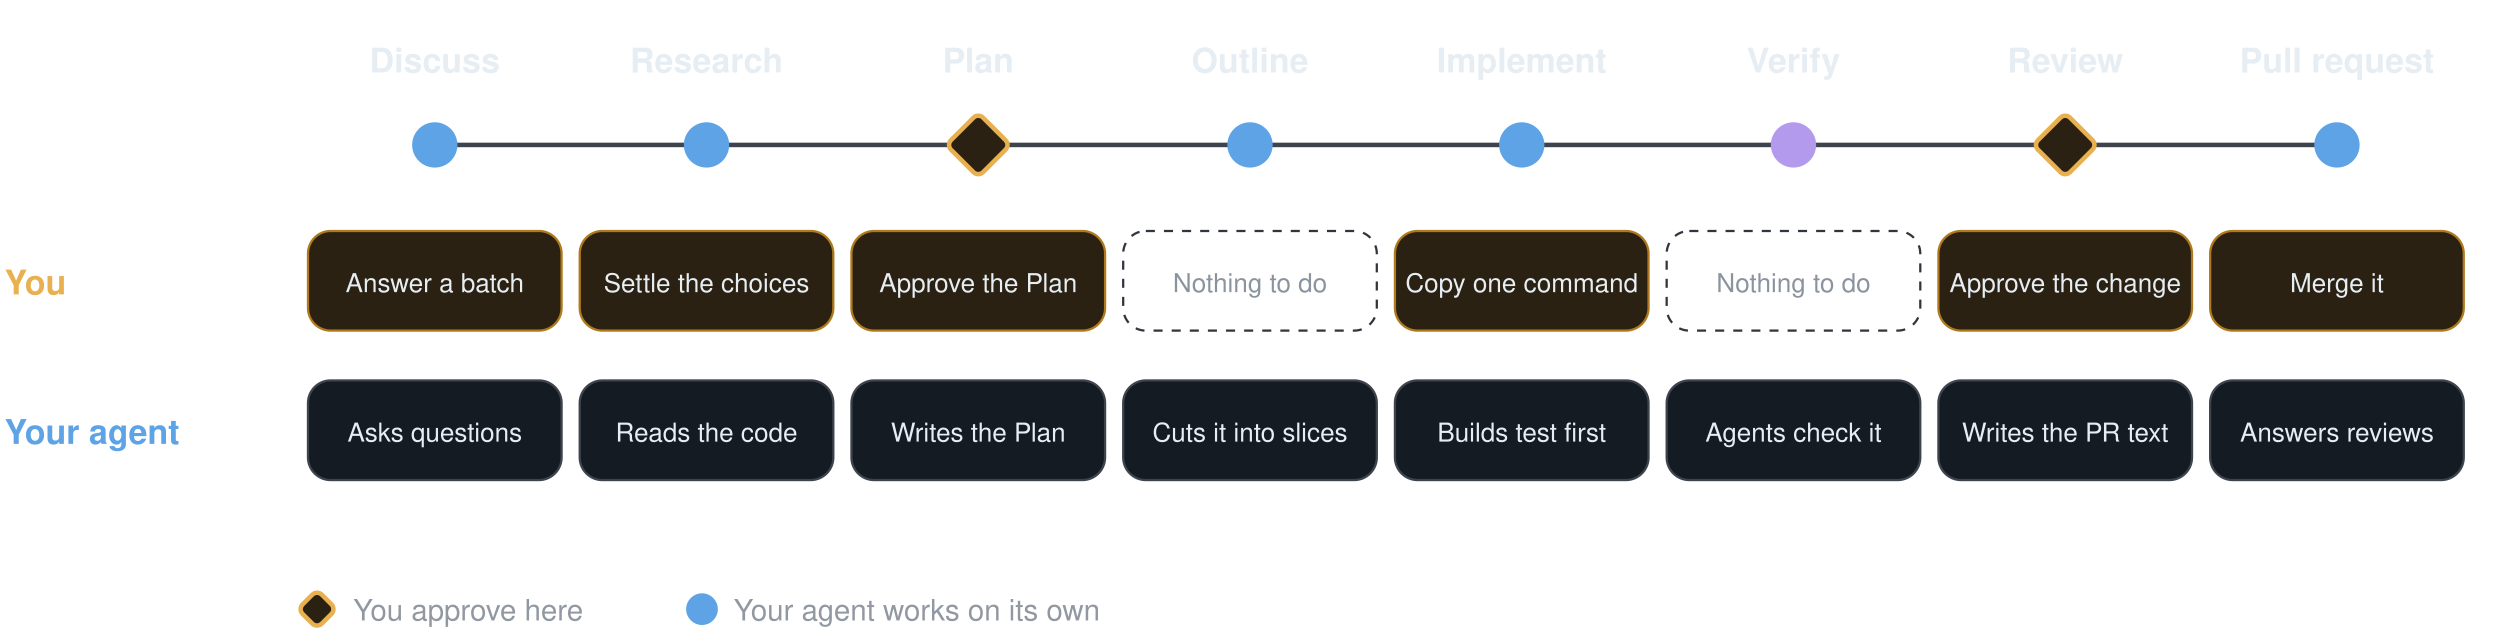
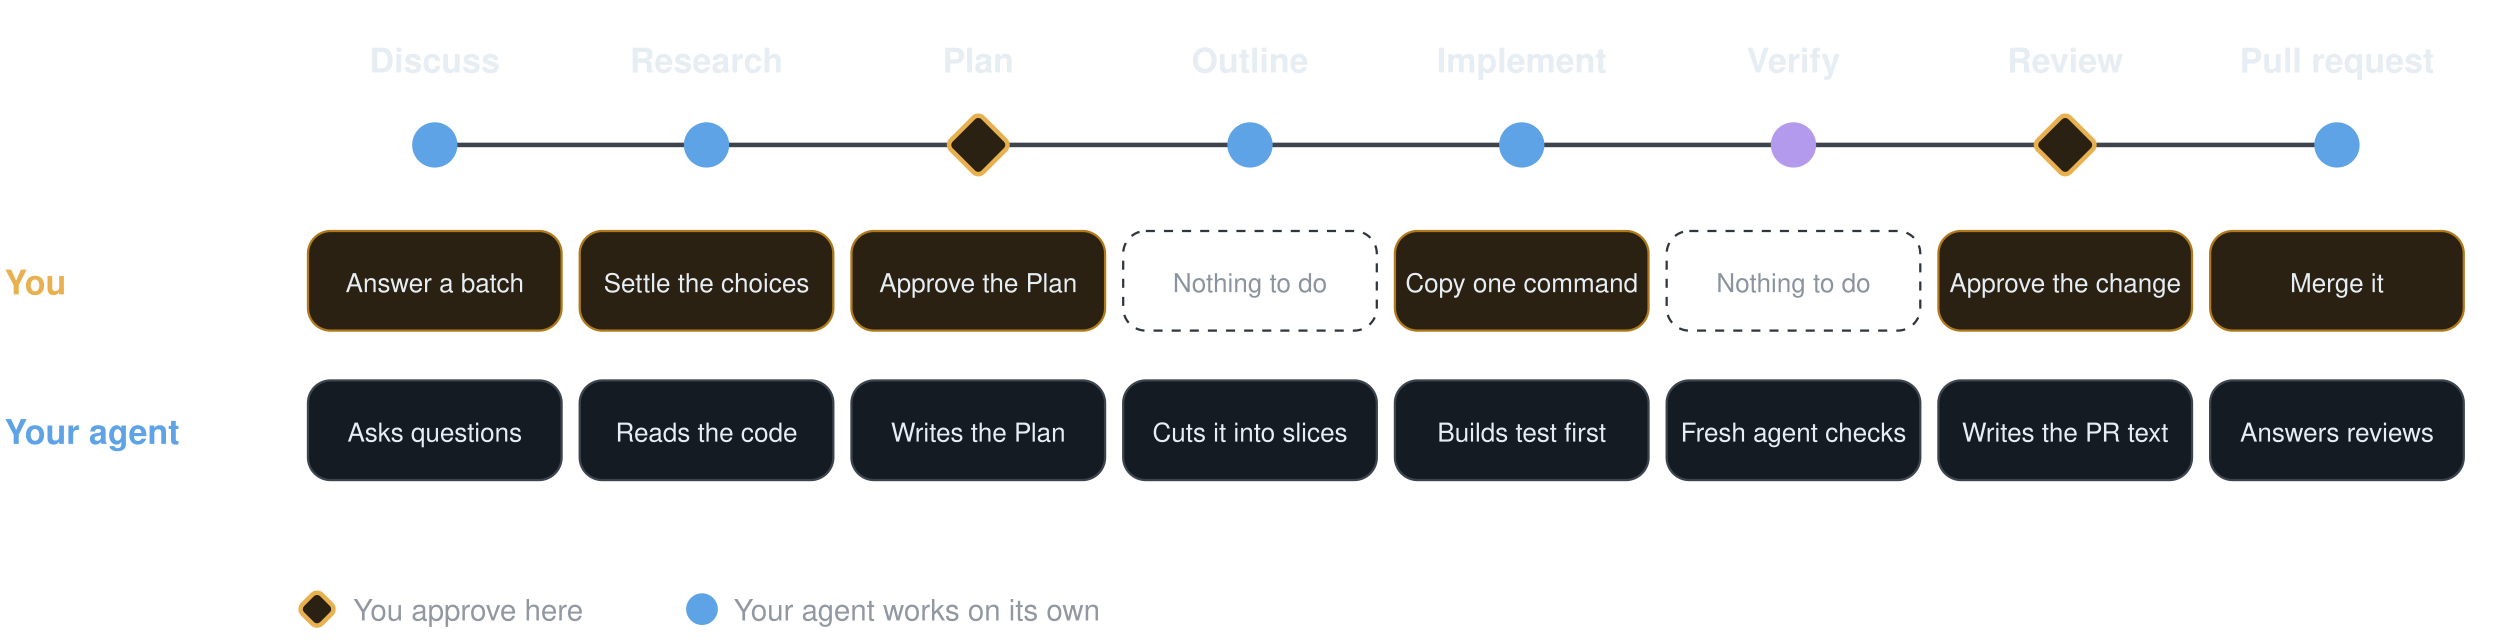
<svg xmlns="http://www.w3.org/2000/svg" style="background:#0d1117" width="1104" height="284" viewBox="-2 -2 1104 284" role="img" aria-label="The eight steps of a QualityLayer task: Discuss, Research, Plan, Outline, Implement, Verify, Review and the pull request. You approve the Plan before any code and the finished change, and you merge the pull request; your agent does the rest">
  <line x1="190.0" y1="62" x2="1030.0" y2="62" stroke="#3d444d" stroke-width="2" />
  <text x="190.0" y="30" font-family="-apple-system, BlinkMacSystemFont, 'Segoe UI', 'Helvetica Neue', Helvetica, Arial, sans-serif" font-size="15" font-weight="700" fill="#e6edf3" text-anchor="middle">Discuss</text>
  <circle cx="190.0" cy="62" r="10" fill="#5da3e5" />
  <text x="310.0" y="30" font-family="-apple-system, BlinkMacSystemFont, 'Segoe UI', 'Helvetica Neue', Helvetica, Arial, sans-serif" font-size="15" font-weight="700" fill="#e6edf3" text-anchor="middle">Research</text>
  <circle cx="310.0" cy="62" r="10" fill="#5da3e5" />
  <text x="430.0" y="30" font-family="-apple-system, BlinkMacSystemFont, 'Segoe UI', 'Helvetica Neue', Helvetica, Arial, sans-serif" font-size="15" font-weight="700" fill="#e6edf3" text-anchor="middle">Plan</text>
  <rect x="420.0" y="52" width="20" height="20" rx="3" transform="rotate(45 430.0 62)" fill="#2a2112" stroke="#e8b04f" stroke-width="2" />
  <text x="550.0" y="30" font-family="-apple-system, BlinkMacSystemFont, 'Segoe UI', 'Helvetica Neue', Helvetica, Arial, sans-serif" font-size="15" font-weight="700" fill="#e6edf3" text-anchor="middle">Outline</text>
  <circle cx="550.0" cy="62" r="10" fill="#5da3e5" />
  <text x="670.0" y="30" font-family="-apple-system, BlinkMacSystemFont, 'Segoe UI', 'Helvetica Neue', Helvetica, Arial, sans-serif" font-size="15" font-weight="700" fill="#e6edf3" text-anchor="middle">Implement</text>
  <circle cx="670.0" cy="62" r="10" fill="#5da3e5" />
  <text x="790.0" y="30" font-family="-apple-system, BlinkMacSystemFont, 'Segoe UI', 'Helvetica Neue', Helvetica, Arial, sans-serif" font-size="15" font-weight="700" fill="#e6edf3" text-anchor="middle">Verify</text>
  <circle cx="790.0" cy="62" r="10" fill="#b49aed" />
  <text x="910.0" y="30" font-family="-apple-system, BlinkMacSystemFont, 'Segoe UI', 'Helvetica Neue', Helvetica, Arial, sans-serif" font-size="15" font-weight="700" fill="#e6edf3" text-anchor="middle">Review</text>
  <rect x="900.0" y="52" width="20" height="20" rx="3" transform="rotate(45 910.0 62)" fill="#2a2112" stroke="#e8b04f" stroke-width="2" />
  <text x="1030.0" y="30" font-family="-apple-system, BlinkMacSystemFont, 'Segoe UI', 'Helvetica Neue', Helvetica, Arial, sans-serif" font-size="15" font-weight="700" fill="#e6edf3" text-anchor="middle">Pull request</text>
  <circle cx="1030.0" cy="62" r="10" fill="#5da3e5" />
  <text x="0" y="128" font-family="-apple-system, BlinkMacSystemFont, 'Segoe UI', 'Helvetica Neue', Helvetica, Arial, sans-serif" font-size="15" font-weight="700" fill="#e8b04f" text-anchor="start">You</text>
  <rect x="134.0" y="100" width="112" height="44" rx="10" fill="#2a2112" stroke="#b07a1c" />
  <text x="190.0" y="127" font-family="-apple-system, BlinkMacSystemFont, 'Segoe UI', 'Helvetica Neue', Helvetica, Arial, sans-serif" font-size="11.5" font-weight="500" fill="#e6edf3" text-anchor="middle">Answer a batch</text>
  <rect x="254.0" y="100" width="112" height="44" rx="10" fill="#2a2112" stroke="#b07a1c" />
  <text x="310.0" y="127" font-family="-apple-system, BlinkMacSystemFont, 'Segoe UI', 'Helvetica Neue', Helvetica, Arial, sans-serif" font-size="11.5" font-weight="500" fill="#e6edf3" text-anchor="middle">Settle the choices</text>
  <rect x="374.0" y="100" width="112" height="44" rx="10" fill="#2a2112" stroke="#b07a1c" />
  <text x="430.0" y="127" font-family="-apple-system, BlinkMacSystemFont, 'Segoe UI', 'Helvetica Neue', Helvetica, Arial, sans-serif" font-size="11.5" font-weight="500" fill="#e6edf3" text-anchor="middle">Approve the Plan</text>
  <rect x="494.0" y="100" width="112" height="44" rx="10" fill="none" stroke="#30363d" stroke-dasharray="4 4" />
  <text x="550.0" y="127" font-family="-apple-system, BlinkMacSystemFont, 'Segoe UI', 'Helvetica Neue', Helvetica, Arial, sans-serif" font-size="11.5" font-weight="500" fill="#8b949e" text-anchor="middle">Nothing to do</text>
  <rect x="614.0" y="100" width="112" height="44" rx="10" fill="#2a2112" stroke="#b07a1c" />
  <text x="670.0" y="127" font-family="-apple-system, BlinkMacSystemFont, 'Segoe UI', 'Helvetica Neue', Helvetica, Arial, sans-serif" font-size="11.5" font-weight="500" fill="#e6edf3" text-anchor="middle">Copy one command</text>
  <rect x="734.0" y="100" width="112" height="44" rx="10" fill="none" stroke="#30363d" stroke-dasharray="4 4" />
  <text x="790.0" y="127" font-family="-apple-system, BlinkMacSystemFont, 'Segoe UI', 'Helvetica Neue', Helvetica, Arial, sans-serif" font-size="11.5" font-weight="500" fill="#8b949e" text-anchor="middle">Nothing to do</text>
  <rect x="854.0" y="100" width="112" height="44" rx="10" fill="#2a2112" stroke="#b07a1c" />
  <text x="910.0" y="127" font-family="-apple-system, BlinkMacSystemFont, 'Segoe UI', 'Helvetica Neue', Helvetica, Arial, sans-serif" font-size="11.5" font-weight="500" fill="#e6edf3" text-anchor="middle">Approve the change</text>
  <rect x="974.0" y="100" width="112" height="44" rx="10" fill="#2a2112" stroke="#b07a1c" />
  <text x="1030.0" y="127" font-family="-apple-system, BlinkMacSystemFont, 'Segoe UI', 'Helvetica Neue', Helvetica, Arial, sans-serif" font-size="11.5" font-weight="500" fill="#e6edf3" text-anchor="middle">Merge it</text>
  <text x="0" y="194" font-family="-apple-system, BlinkMacSystemFont, 'Segoe UI', 'Helvetica Neue', Helvetica, Arial, sans-serif" font-size="15" font-weight="700" fill="#5da3e5" text-anchor="start">Your agent</text>
  <rect x="134.0" y="166" width="112" height="44" rx="10" fill="#151b23" stroke="#3d444d" />
  <text x="190.0" y="193" font-family="-apple-system, BlinkMacSystemFont, 'Segoe UI', 'Helvetica Neue', Helvetica, Arial, sans-serif" font-size="11.5" font-weight="500" fill="#e6edf3" text-anchor="middle">Asks questions</text>
  <rect x="254.0" y="166" width="112" height="44" rx="10" fill="#151b23" stroke="#3d444d" />
  <text x="310.0" y="193" font-family="-apple-system, BlinkMacSystemFont, 'Segoe UI', 'Helvetica Neue', Helvetica, Arial, sans-serif" font-size="11.5" font-weight="500" fill="#e6edf3" text-anchor="middle">Reads the code</text>
  <rect x="374.0" y="166" width="112" height="44" rx="10" fill="#151b23" stroke="#3d444d" />
  <text x="430.0" y="193" font-family="-apple-system, BlinkMacSystemFont, 'Segoe UI', 'Helvetica Neue', Helvetica, Arial, sans-serif" font-size="11.5" font-weight="500" fill="#e6edf3" text-anchor="middle">Writes the Plan</text>
  <rect x="494.0" y="166" width="112" height="44" rx="10" fill="#151b23" stroke="#3d444d" />
  <text x="550.0" y="193" font-family="-apple-system, BlinkMacSystemFont, 'Segoe UI', 'Helvetica Neue', Helvetica, Arial, sans-serif" font-size="11.5" font-weight="500" fill="#e6edf3" text-anchor="middle">Cuts it into slices</text>
  <rect x="614.0" y="166" width="112" height="44" rx="10" fill="#151b23" stroke="#3d444d" />
  <text x="670.0" y="193" font-family="-apple-system, BlinkMacSystemFont, 'Segoe UI', 'Helvetica Neue', Helvetica, Arial, sans-serif" font-size="11.5" font-weight="500" fill="#e6edf3" text-anchor="middle">Builds test first</text>
  <rect x="734.0" y="166" width="112" height="44" rx="10" fill="#151b23" stroke="#3d444d" />
-   <text x="790.0" y="193" font-family="-apple-system, BlinkMacSystemFont, 'Segoe UI', 'Helvetica Neue', Helvetica, Arial, sans-serif" font-size="11.5" font-weight="500" fill="#e6edf3" text-anchor="middle">Agents check it</text>
+   <text x="790.0" y="193" font-family="-apple-system, BlinkMacSystemFont, 'Segoe UI', 'Helvetica Neue', Helvetica, Arial, sans-serif" font-size="11.5" font-weight="500" fill="#e6edf3" text-anchor="middle">Fresh agent checks</text>
  <rect x="854.0" y="166" width="112" height="44" rx="10" fill="#151b23" stroke="#3d444d" />
  <text x="910.0" y="193" font-family="-apple-system, BlinkMacSystemFont, 'Segoe UI', 'Helvetica Neue', Helvetica, Arial, sans-serif" font-size="11.5" font-weight="500" fill="#e6edf3" text-anchor="middle">Writes the PR text</text>
  <rect x="974.0" y="166" width="112" height="44" rx="10" fill="#151b23" stroke="#3d444d" />
  <text x="1030.0" y="193" font-family="-apple-system, BlinkMacSystemFont, 'Segoe UI', 'Helvetica Neue', Helvetica, Arial, sans-serif" font-size="11.5" font-weight="500" fill="#e6edf3" text-anchor="middle">Answers reviews</text>
  <rect x="132" y="261" width="12" height="12" rx="3" transform="rotate(45 138 267)" fill="#2a2112" stroke="#e8b04f" stroke-width="2" />
  <text x="154" y="272" font-family="-apple-system, BlinkMacSystemFont, 'Segoe UI', 'Helvetica Neue', Helvetica, Arial, sans-serif" font-size="13" font-weight="400" fill="#9198a1" text-anchor="start">You approve here</text>
  <circle cx="308" cy="267" r="7" fill="#5da3e5" />
  <text x="322" y="272" font-family="-apple-system, BlinkMacSystemFont, 'Segoe UI', 'Helvetica Neue', Helvetica, Arial, sans-serif" font-size="13" font-weight="400" fill="#9198a1" text-anchor="start">Your agent works on its own</text>
</svg>
